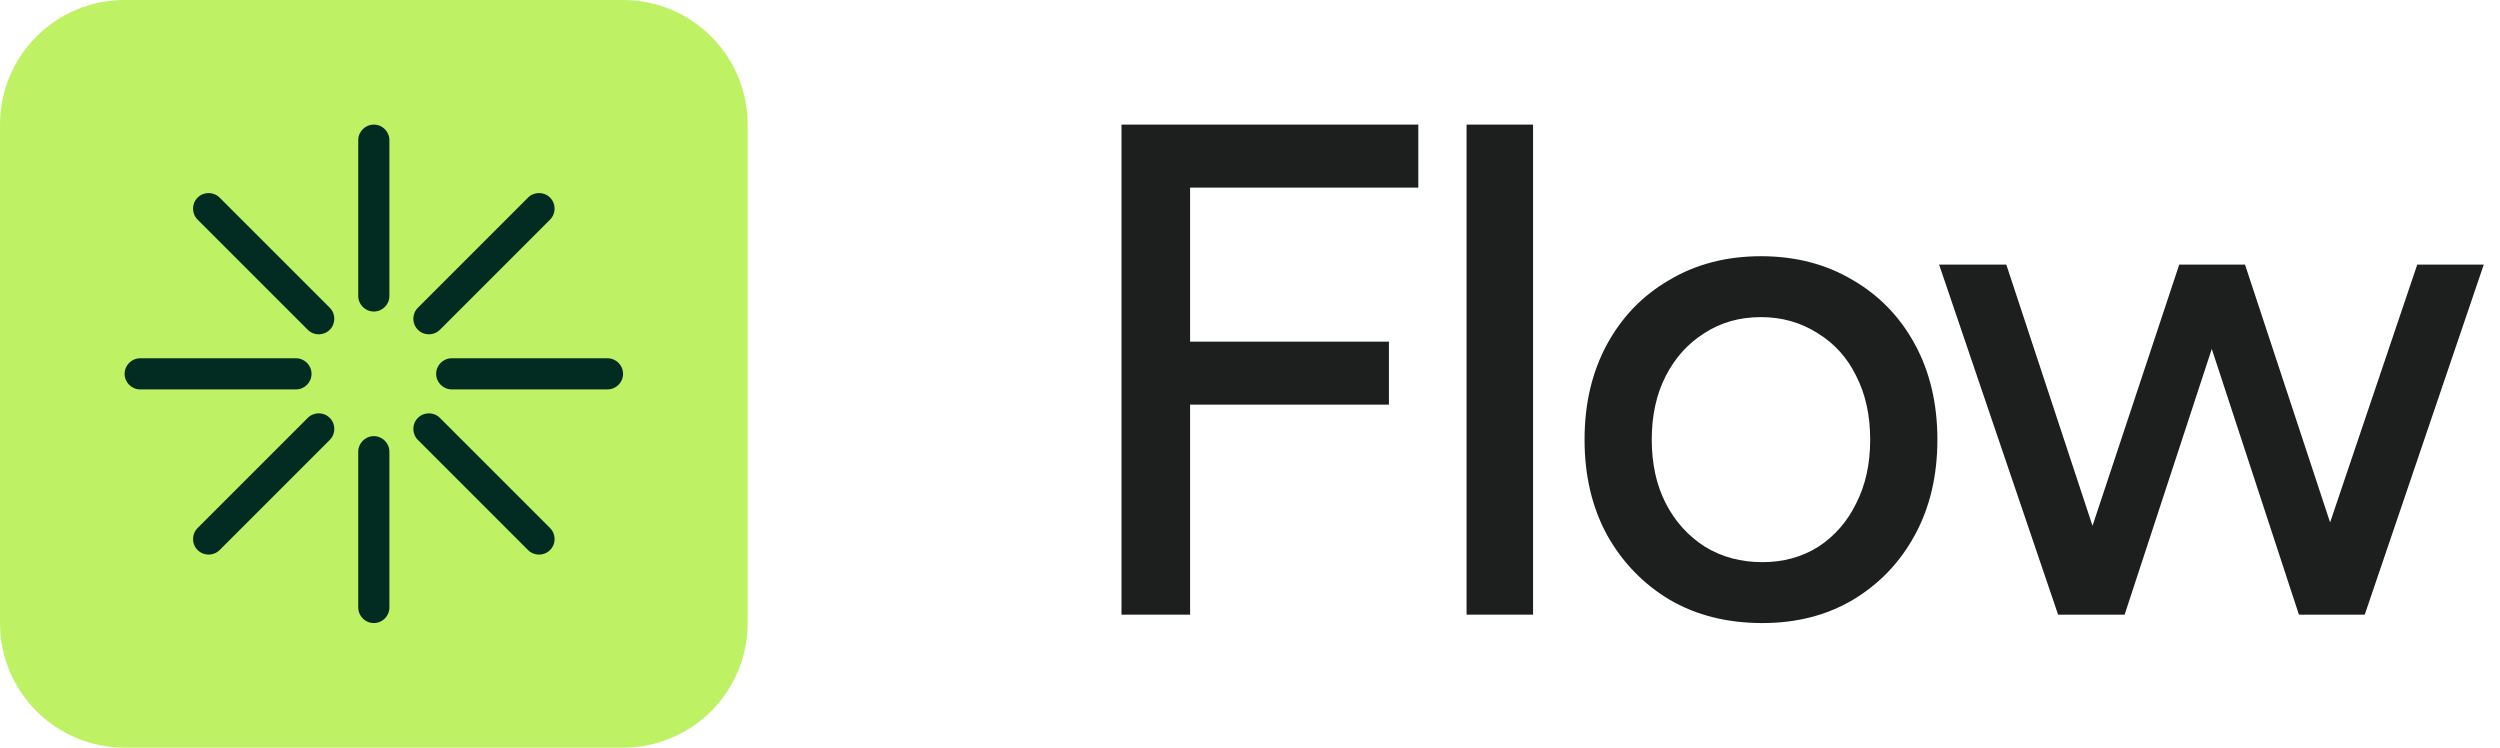
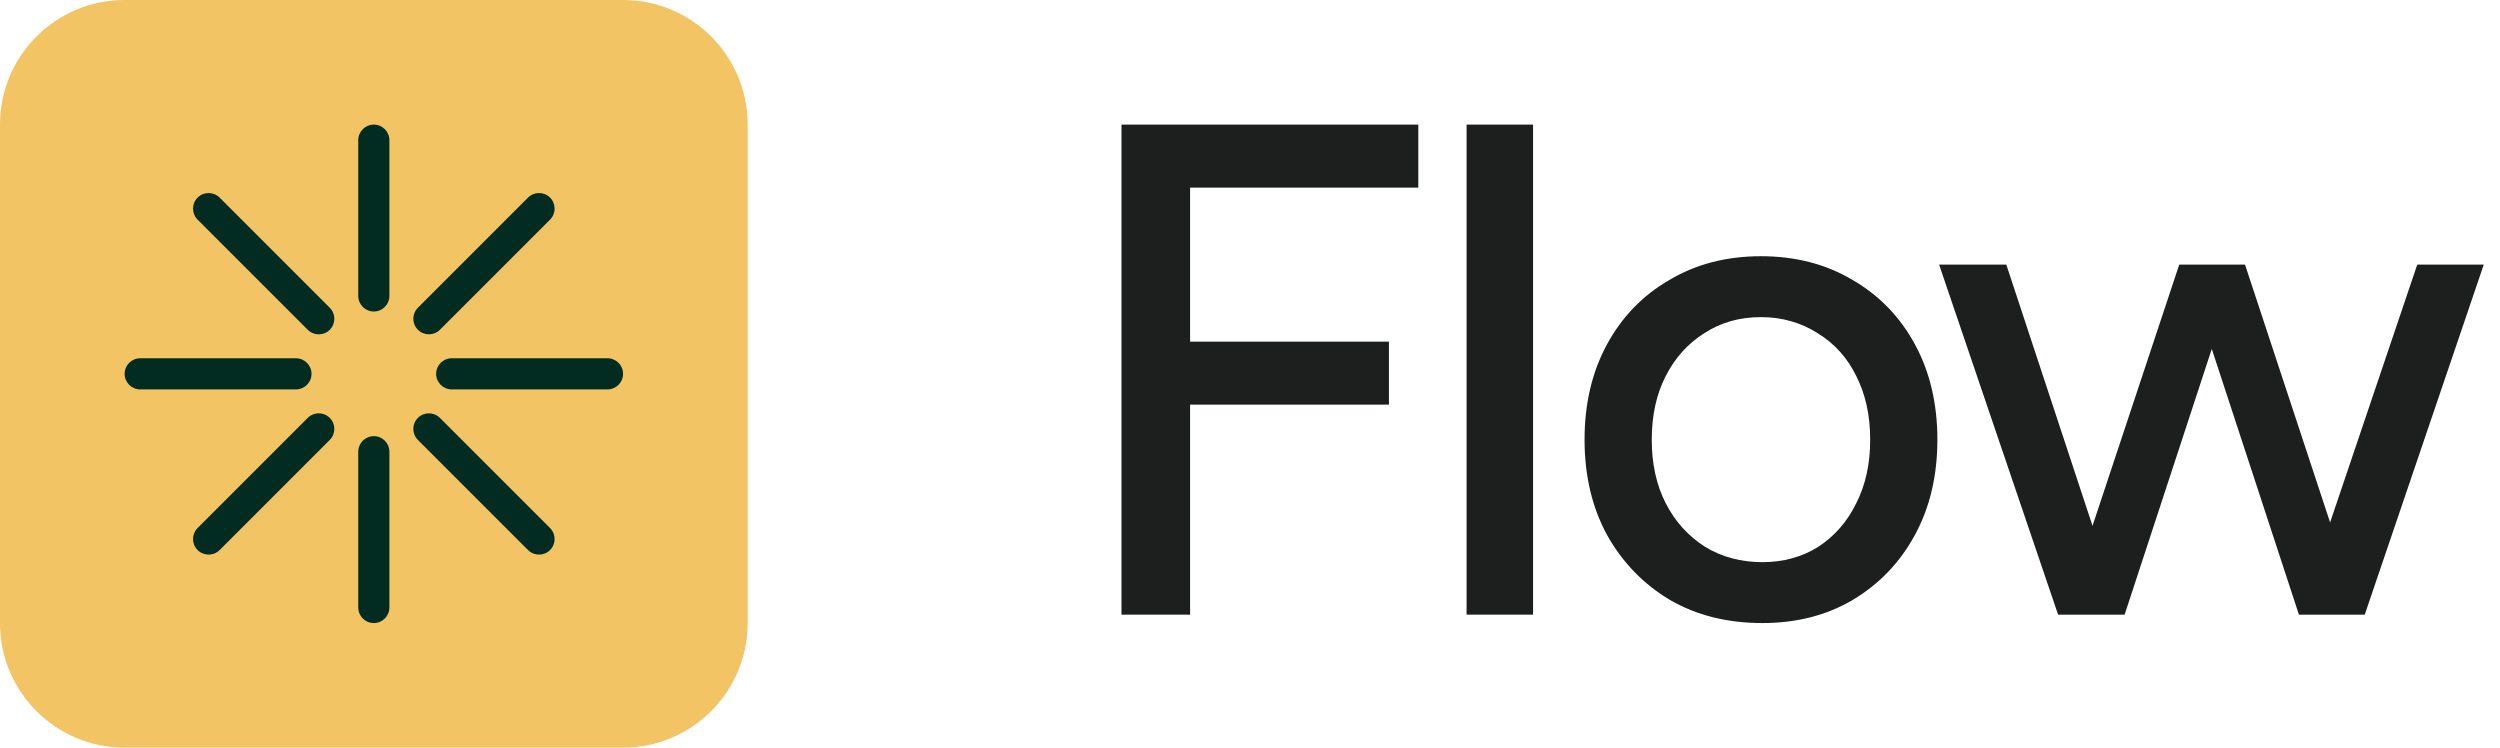
<svg xmlns="http://www.w3.org/2000/svg" width="107" height="32" viewBox="0 0 107 32" fill="none">
-   <path d="M0 5.333C0 2.388 2.388 0 5.333 0H26.667C29.612 0 32 2.388 32 5.333V26.667C32 29.612 29.612 32 26.667 32H5.333C2.388 32 0 29.612 0 26.667V5.333Z" fill="#BEF264" />
+   <path d="M0 5.333C0 2.388 2.388 0 5.333 0H26.667C29.612 0 32 2.388 32 5.333V26.667C32 29.612 29.612 32 26.667 32H5.333C2.388 32 0 29.612 0 26.667V5.333Z" fill="#f2c464" />
  <rect x="15.333" y="5.333" width="1.333" height="8" rx="0.667" fill="#022C22" />
  <rect x="15.333" y="18.667" width="1.333" height="8" rx="0.667" fill="#022C22" />
  <rect x="23.071" y="7.986" width="1.333" height="8" rx="0.667" transform="rotate(45 23.071 7.98608)" fill="#022C22" />
  <rect x="13.643" y="17.414" width="1.333" height="8" rx="0.667" transform="rotate(45 13.6429 17.4141)" fill="#022C22" />
  <rect x="18.667" y="16.667" width="1.333" height="8" rx="0.667" transform="rotate(-90 18.6668 16.6667)" fill="#022C22" />
  <rect x="5.333" y="16.667" width="1.333" height="8" rx="0.667" transform="rotate(-90 5.33342 16.6667)" fill="#022C22" />
  <rect x="17.414" y="18.357" width="1.333" height="8" rx="0.667" transform="rotate(-45 17.4142 18.357)" fill="#022C22" />
  <rect x="7.986" y="8.929" width="1.333" height="8" rx="0.667" transform="rotate(-45 7.98621 8.92889)" fill="#022C22" />
  <path d="M48 26.307V5.333H50.936V26.307H48ZM50.547 17.318V14.622H59.446V17.318H50.547ZM50.547 8.03V5.333H60.704V8.03H50.547Z" fill="#1D1F1E" />
  <path d="M62.769 26.307V5.333H65.615V26.307H62.769Z" fill="#1D1F1E" />
  <path d="M75.43 26.667C73.931 26.667 72.613 26.337 71.475 25.678C70.336 24.999 69.437 24.07 68.778 22.891C68.139 21.713 67.819 20.355 67.819 18.817C67.819 17.278 68.139 15.92 68.778 14.742C69.417 13.563 70.306 12.644 71.445 11.985C72.583 11.306 73.891 10.966 75.37 10.966C76.848 10.966 78.156 11.306 79.295 11.985C80.433 12.644 81.322 13.563 81.961 14.742C82.601 15.92 82.92 17.278 82.92 18.817C82.92 20.355 82.601 21.713 81.961 22.891C81.322 24.07 80.433 24.999 79.295 25.678C78.176 26.337 76.888 26.667 75.43 26.667ZM75.43 24.06C76.328 24.06 77.127 23.84 77.826 23.401C78.526 22.941 79.065 22.322 79.445 21.543C79.844 20.764 80.044 19.855 80.044 18.817C80.044 17.778 79.844 16.869 79.445 16.09C79.065 15.311 78.516 14.702 77.797 14.262C77.078 13.803 76.269 13.573 75.37 13.573C74.451 13.573 73.642 13.803 72.943 14.262C72.243 14.702 71.694 15.311 71.295 16.09C70.895 16.869 70.695 17.778 70.695 18.817C70.695 19.855 70.895 20.764 71.295 21.543C71.694 22.322 72.254 22.941 72.973 23.401C73.692 23.84 74.511 24.06 75.43 24.06Z" fill="#1D1F1E" />
  <path d="M98.394 26.307L103.458 11.326H106.305L101.211 26.307H98.394ZM88.297 26.307L93.271 11.326H95.848L90.934 26.307H88.297ZM88.087 26.307L82.994 11.326H85.87L90.814 26.307H88.087ZM98.394 26.307L93.481 11.326H96.087L101.031 26.307H98.394Z" fill="#1D1F1E" />
</svg>
